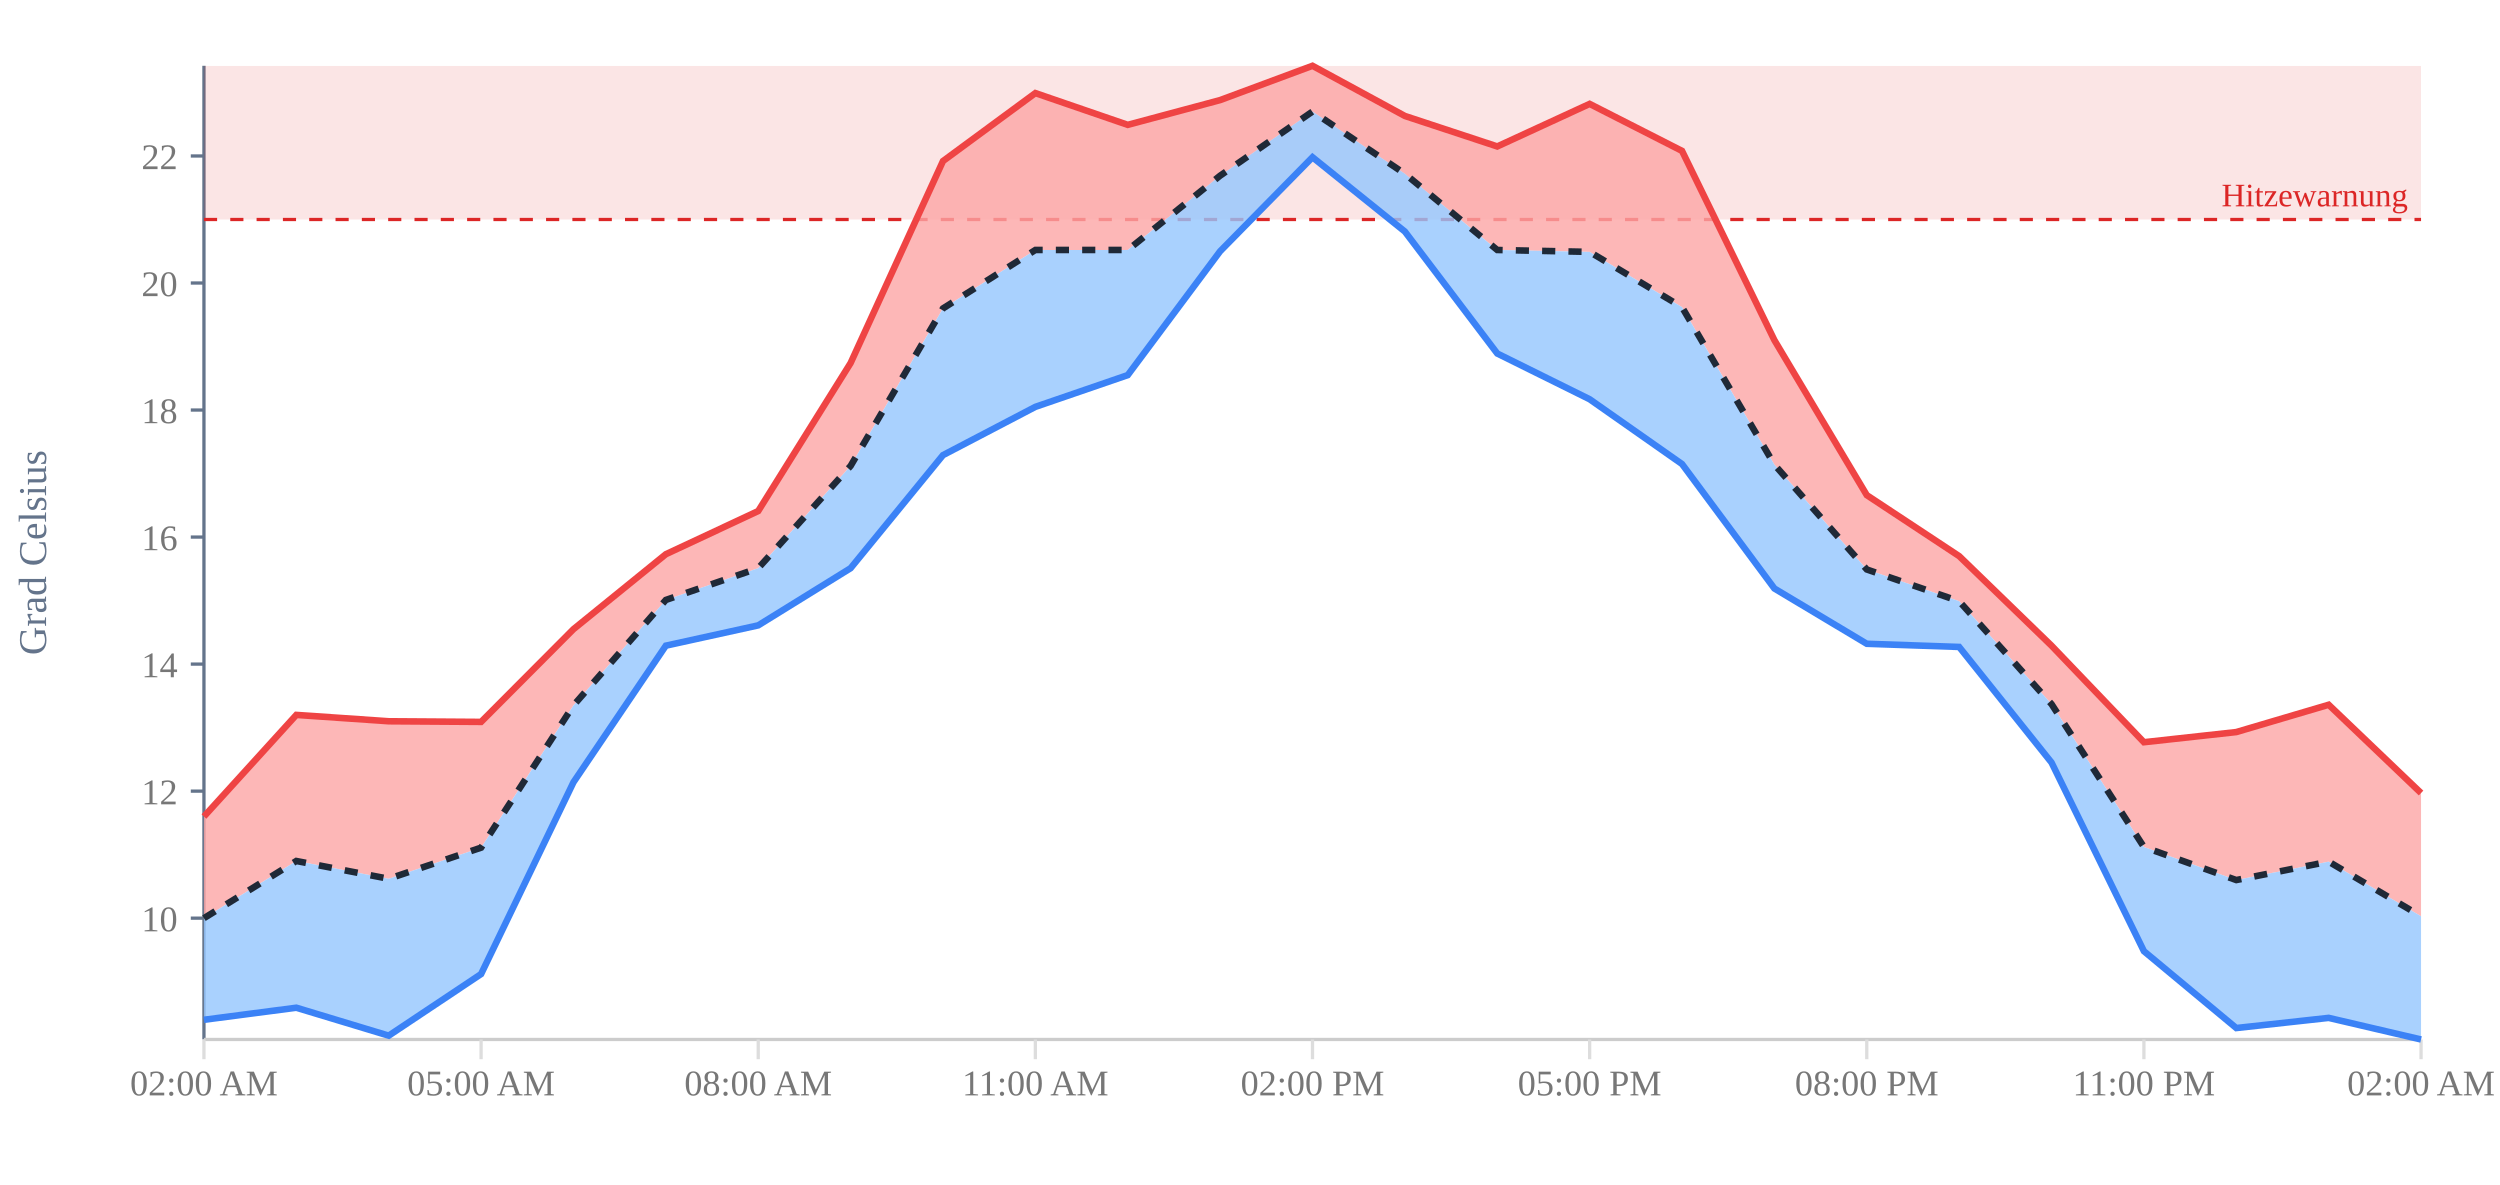
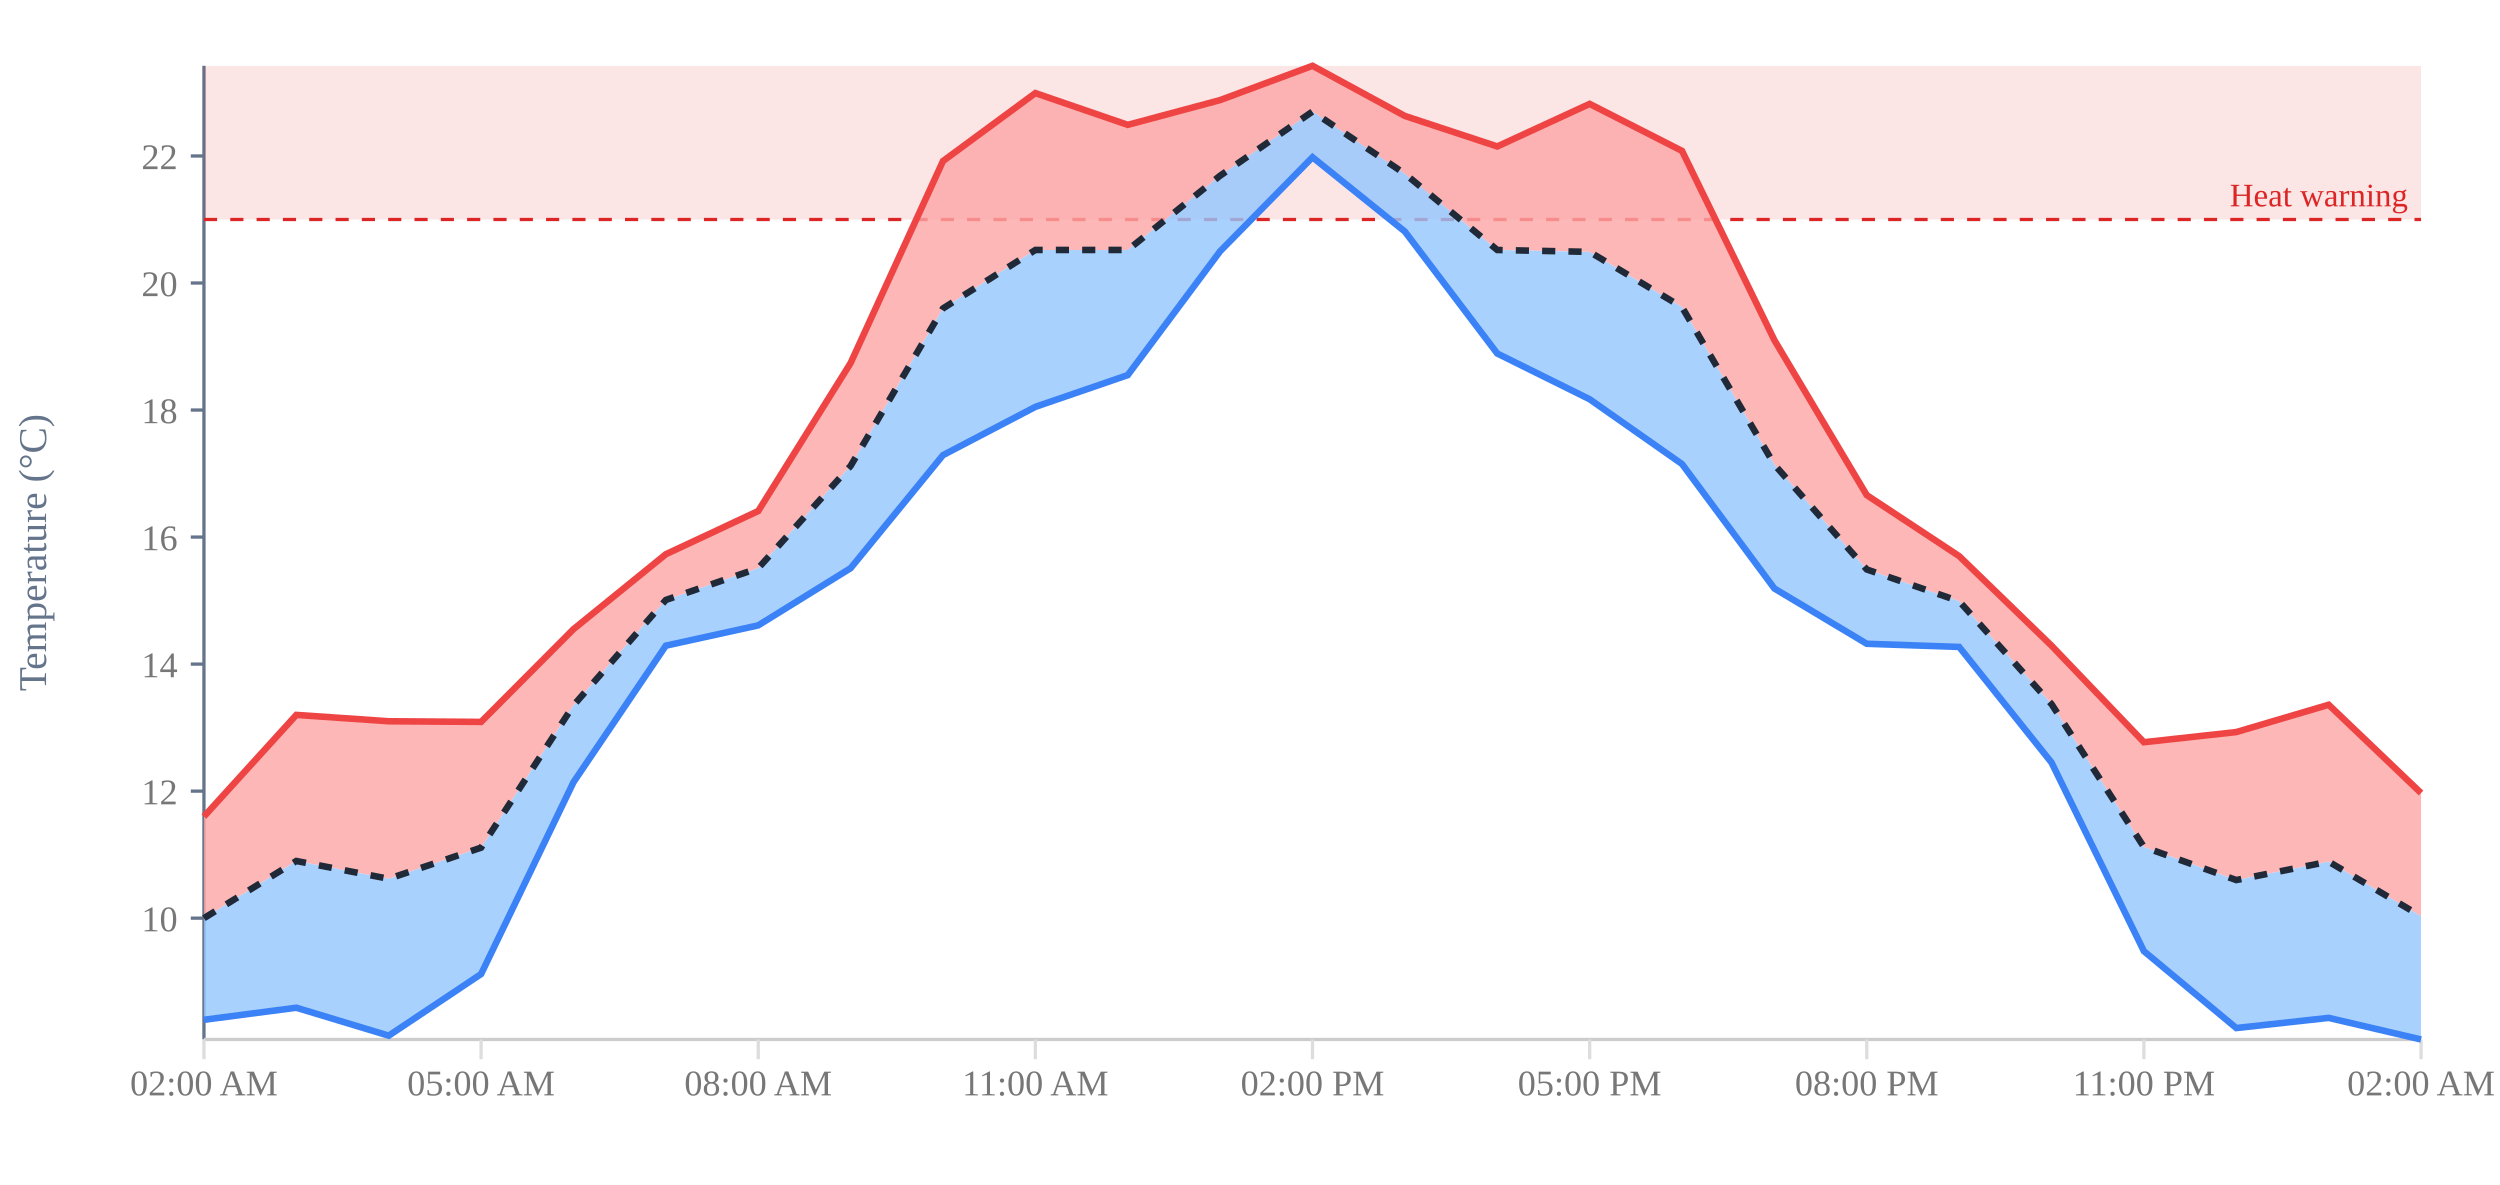
<svg xmlns="http://www.w3.org/2000/svg" width="760" height="360" viewBox="0 0 760 360">
  <defs>
    <clipPath id="clip-plot">
      <rect x="62" y="20" width="674" height="296" />
    </clipPath>
  </defs>
  <g class="value-axis left">
    <line x1="62" y1="316" x2="62" y2="20" stroke="#64748b" stroke-width="1" />
    <line x1="58" y1="279.121" x2="62" y2="279.121" stroke="#64748b" stroke-width="1" />
    <text x="54" y="283.121" text-anchor="end" font-size="11" fill="#777">10</text>
    <line x1="58" y1="240.504" x2="62" y2="240.504" stroke="#64748b" stroke-width="1" />
    <text x="54" y="244.504" text-anchor="end" font-size="11" fill="#777">12</text>
    <line x1="58" y1="201.886" x2="62" y2="201.886" stroke="#64748b" stroke-width="1" />
    <text x="54" y="205.886" text-anchor="end" font-size="11" fill="#777">14</text>
    <line x1="58" y1="163.269" x2="62" y2="163.269" stroke="#64748b" stroke-width="1" />
    <text x="54" y="167.269" text-anchor="end" font-size="11" fill="#777">16</text>
    <line x1="58" y1="124.652" x2="62" y2="124.652" stroke="#64748b" stroke-width="1" />
    <text x="54" y="128.652" text-anchor="end" font-size="11" fill="#777">18</text>
    <line x1="58" y1="86.035" x2="62" y2="86.035" stroke="#64748b" stroke-width="1" />
    <text x="54" y="90.035" text-anchor="end" font-size="11" fill="#777">20</text>
    <line x1="58" y1="47.418" x2="62" y2="47.418" stroke="#64748b" stroke-width="1" />
    <text x="54" y="51.418" text-anchor="end" font-size="11" fill="#777">22</text>
  </g>
  <g class="time-axis">
    <line x1="62" y1="316" x2="736" y2="316" stroke="#ccc" stroke-width="1" />
    <line x1="62" y1="316" x2="62" y2="322" stroke="#ddd" stroke-width="1" />
    <text x="62" y="333" text-anchor="middle" font-size="11" fill="#777">02:00 AM</text>
    <line x1="146.25" y1="316" x2="146.25" y2="322" stroke="#ddd" stroke-width="1" />
    <text x="146.25" y="333" text-anchor="middle" font-size="11" fill="#777">05:00 AM</text>
    <line x1="230.5" y1="316" x2="230.5" y2="322" stroke="#ddd" stroke-width="1" />
    <text x="230.5" y="333" text-anchor="middle" font-size="11" fill="#777">08:00 AM</text>
    <line x1="314.75" y1="316" x2="314.75" y2="322" stroke="#ddd" stroke-width="1" />
    <text x="314.75" y="333" text-anchor="middle" font-size="11" fill="#777">11:00 AM</text>
    <line x1="399" y1="316" x2="399" y2="322" stroke="#ddd" stroke-width="1" />
    <text x="399" y="333" text-anchor="middle" font-size="11" fill="#777">02:00 PM</text>
    <line x1="483.25" y1="316" x2="483.25" y2="322" stroke="#ddd" stroke-width="1" />
    <text x="483.25" y="333" text-anchor="middle" font-size="11" fill="#777">05:00 PM</text>
    <line x1="567.5" y1="316" x2="567.5" y2="322" stroke="#ddd" stroke-width="1" />
    <text x="567.5" y="333" text-anchor="middle" font-size="11" fill="#777">08:00 PM</text>
    <line x1="651.75" y1="316" x2="651.75" y2="322" stroke="#ddd" stroke-width="1" />
    <text x="651.75" y="333" text-anchor="middle" font-size="11" fill="#777">11:00 PM</text>
    <line x1="736" y1="316" x2="736" y2="322" stroke="#ddd" stroke-width="1" />
    <text x="736" y="333" text-anchor="middle" font-size="11" fill="#777">02:00 AM</text>
  </g>
  <g class="thresholds" clip-path="url(#clip-plot)">
    <g class="threshold threshold--warn" id="threshold-warn">
      <rect x="62" y="20" width="674" height="46.727" fill="#dc2626" opacity="0.12" />
      <line x1="62" y1="66.727" x2="736" y2="66.727" stroke="#dc2626" stroke-width="1" stroke-dasharray="4,4" />
    </g>
  </g>
  <g class="threshold-labels">
    <g class="threshold-label threshold-label--warn">
-       <text x="732" y="62.727" text-anchor="end" font-size="10" fill="#dc2626">Hitzewarnung</text>
+       <text x="732" y="62.727" text-anchor="end" font-size="10" fill="#dc2626">Heat warning</text>
    </g>
  </g>
-   <g class="series series--temperatur" id="series-temperatur">
-     <path d="M62,279.121 L90.083,261.743 L118.167,267.149 L146.25,257.688 L174.333,214.437 L202.417,182.385 L230.5,172.731 L258.583,141.644 L286.667,93.759 L314.75,75.995 L342.833,75.995 L370.917,53.404 L399,33.902 L427.083,52.825 L455.167,75.995 L483.25,76.574 L511.333,93.372 L539.417,141.258 L567.5,173.117 L595.583,182.771 L623.667,214.051 L651.75,257.495 L679.833,267.536 L707.917,261.936 L736,278.541 L736,241.083 L707.917,214.244 L679.833,222.547 L651.75,225.636 L623.667,196.287 L595.583,169.062 L567.5,150.526 L539.417,103.413 L511.333,45.873 L483.25,31.585 L455.167,44.522 L427.083,35.254 L399,20 L370.917,30.427 L342.833,37.957 L314.75,28.303 L286.667,48.963 L258.583,110.364 L230.5,155.353 L202.417,168.483 L174.333,191.267 L146.25,219.457 L118.167,219.264 L90.083,217.333 L62,248.227" fill="#fca5a5cc" stroke="none" id="s-050d0fe1-fillToMax-0-fill-0" />
-     <path d="M62,279.121 L90.083,261.743 L118.167,267.149 L146.25,257.688 L174.333,214.437 L202.417,182.385 L230.5,172.731 L258.583,141.644 L286.667,93.759 L314.75,75.995 L342.833,75.995 L370.917,53.404 L399,33.902 L427.083,52.825 L455.167,75.995 L483.25,76.574 L511.333,93.372 L539.417,141.258 L567.5,173.117 L595.583,182.771 L623.667,214.051 L651.75,257.495 L679.833,267.536 L707.917,261.936 L736,278.541 L736,316 L707.917,309.435 L679.833,312.524 L651.75,289.161 L623.667,231.815 L595.583,196.673 L567.5,195.708 L539.417,178.909 L511.333,141.065 L483.25,121.37 L455.167,107.468 L427.083,70.395 L399,47.804 L370.917,76.381 L342.833,114.033 L314.75,123.687 L286.667,138.361 L258.583,172.731 L230.5,190.108 L202.417,196.287 L174.333,237.8 L146.25,296.112 L118.167,314.841 L90.083,306.346 L62,310.014" fill="#93c5fdcc" stroke="none" id="s-050d0fe1-fillToMin-0-fill-0" />
-     <path d="M62,248.227 L90.083,217.333 L118.167,219.264 L146.25,219.457 L174.333,191.267 L202.417,168.483 L230.5,155.353 L258.583,110.364 L286.667,48.963 L314.75,28.303 L342.833,37.957 L370.917,30.427 L399,20 L427.083,35.254 L455.167,44.522 L483.25,31.585 L511.333,45.873 L539.417,103.413 L567.5,150.526 L595.583,169.062 L623.667,196.287 L651.75,225.636 L679.833,222.547 L707.917,214.244 L736,241.083" fill="none" stroke="#ef4444" stroke-width="2" id="s-050d0fe1-max-line-0" />
-     <path d="M62,310.014 L90.083,306.346 L118.167,314.841 L146.25,296.112 L174.333,237.8 L202.417,196.287 L230.5,190.108 L258.583,172.731 L286.667,138.361 L314.75,123.687 L342.833,114.033 L370.917,76.381 L399,47.804 L427.083,70.395 L455.167,107.468 L483.25,121.37 L511.333,141.065 L539.417,178.909 L567.5,195.708 L595.583,196.673 L623.667,231.815 L651.75,289.161 L679.833,312.524 L707.917,309.435 L736,316" fill="none" stroke="#3b82f6" stroke-width="2" id="s-050d0fe1-min-line-0" />
-     <path d="M62,279.121 L90.083,261.743 L118.167,267.149 L146.25,257.688 L174.333,214.437 L202.417,182.385 L230.5,172.731 L258.583,141.644 L286.667,93.759 L314.75,75.995 L342.833,75.995 L370.917,53.404 L399,33.902 L427.083,52.825 L455.167,75.995 L483.25,76.574 L511.333,93.372 L539.417,141.258 L567.5,173.117 L595.583,182.771 L623.667,214.051 L651.75,257.495 L679.833,267.536 L707.917,261.936 L736,278.541" fill="none" stroke="#1f2937" stroke-width="2" stroke-dasharray="4,4" id="s-050d0fe1-avg-line-0" />
+   <g class="series series--temperature" id="series-temperature">
+     <path d="M62,279.121 L90.083,261.743 L118.167,267.149 L146.25,257.688 L174.333,214.437 L202.417,182.385 L230.5,172.731 L258.583,141.644 L286.667,93.759 L314.75,75.995 L342.833,75.995 L370.917,53.404 L399,33.902 L427.083,52.825 L455.167,75.995 L483.25,76.574 L511.333,93.372 L539.417,141.258 L567.5,173.117 L595.583,182.771 L623.667,214.051 L651.75,257.495 L679.833,267.536 L707.917,261.936 L736,278.541 L736,241.083 L707.917,214.244 L679.833,222.547 L651.75,225.636 L623.667,196.287 L595.583,169.062 L567.5,150.526 L539.417,103.413 L511.333,45.873 L483.25,31.585 L455.167,44.522 L427.083,35.254 L399,20 L370.917,30.427 L342.833,37.957 L314.75,28.303 L286.667,48.963 L258.583,110.364 L230.5,155.353 L202.417,168.483 L174.333,191.267 L146.25,219.457 L118.167,219.264 L90.083,217.333 L62,248.227" fill="#fca5a5cc" stroke="none" id="s-38d2a5bb-fillToMax-0-fill-0" />
+     <path d="M62,279.121 L90.083,261.743 L118.167,267.149 L146.25,257.688 L174.333,214.437 L202.417,182.385 L230.5,172.731 L258.583,141.644 L286.667,93.759 L314.75,75.995 L342.833,75.995 L370.917,53.404 L399,33.902 L427.083,52.825 L455.167,75.995 L483.25,76.574 L511.333,93.372 L539.417,141.258 L567.5,173.117 L595.583,182.771 L623.667,214.051 L651.75,257.495 L679.833,267.536 L707.917,261.936 L736,278.541 L736,316 L707.917,309.435 L679.833,312.524 L651.75,289.161 L623.667,231.815 L595.583,196.673 L567.5,195.708 L539.417,178.909 L511.333,141.065 L483.25,121.37 L455.167,107.468 L427.083,70.395 L399,47.804 L370.917,76.381 L342.833,114.033 L314.75,123.687 L286.667,138.361 L258.583,172.731 L230.5,190.108 L202.417,196.287 L174.333,237.8 L146.25,296.112 L118.167,314.841 L90.083,306.346 L62,310.014" fill="#93c5fdcc" stroke="none" id="s-38d2a5bb-fillToMin-0-fill-0" />
+     <path d="M62,248.227 L90.083,217.333 L118.167,219.264 L146.25,219.457 L174.333,191.267 L202.417,168.483 L230.5,155.353 L258.583,110.364 L286.667,48.963 L314.75,28.303 L342.833,37.957 L370.917,30.427 L399,20 L427.083,35.254 L455.167,44.522 L483.25,31.585 L511.333,45.873 L539.417,103.413 L567.5,150.526 L595.583,169.062 L623.667,196.287 L651.75,225.636 L679.833,222.547 L707.917,214.244 L736,241.083" fill="none" stroke="#ef4444" stroke-width="2" id="s-38d2a5bb-max-line-0" />
+     <path d="M62,310.014 L90.083,306.346 L118.167,314.841 L146.25,296.112 L174.333,237.8 L202.417,196.287 L230.5,190.108 L258.583,172.731 L286.667,138.361 L314.75,123.687 L342.833,114.033 L370.917,76.381 L399,47.804 L427.083,70.395 L455.167,107.468 L483.25,121.37 L511.333,141.065 L539.417,178.909 L567.5,195.708 L595.583,196.673 L623.667,231.815 L651.75,289.161 L679.833,312.524 L707.917,309.435 L736,316" fill="none" stroke="#3b82f6" stroke-width="2" id="s-38d2a5bb-min-line-0" />
+     <path d="M62,279.121 L90.083,261.743 L118.167,267.149 L146.25,257.688 L174.333,214.437 L202.417,182.385 L230.5,172.731 L258.583,141.644 L286.667,93.759 L314.75,75.995 L342.833,75.995 L370.917,53.404 L399,33.902 L427.083,52.825 L455.167,75.995 L483.25,76.574 L511.333,93.372 L539.417,141.258 L567.5,173.117 L595.583,182.771 L623.667,214.051 L651.75,257.495 L679.833,267.536 L707.917,261.936 L736,278.541" fill="none" stroke="#1f2937" stroke-width="2" stroke-dasharray="4,4" id="s-38d2a5bb-avg-line-0" />
  </g>
  <g class="axis-labels">
-     <text x="14" y="168" text-anchor="middle" font-size="12" fill="#64748b" transform="rotate(-90 14 168)">Grad Celsius</text>
+     <text x="14" y="168" text-anchor="middle" font-size="12" fill="#64748b" transform="rotate(-90 14 168)">Temperature (°C)</text>
  </g>
</svg>
